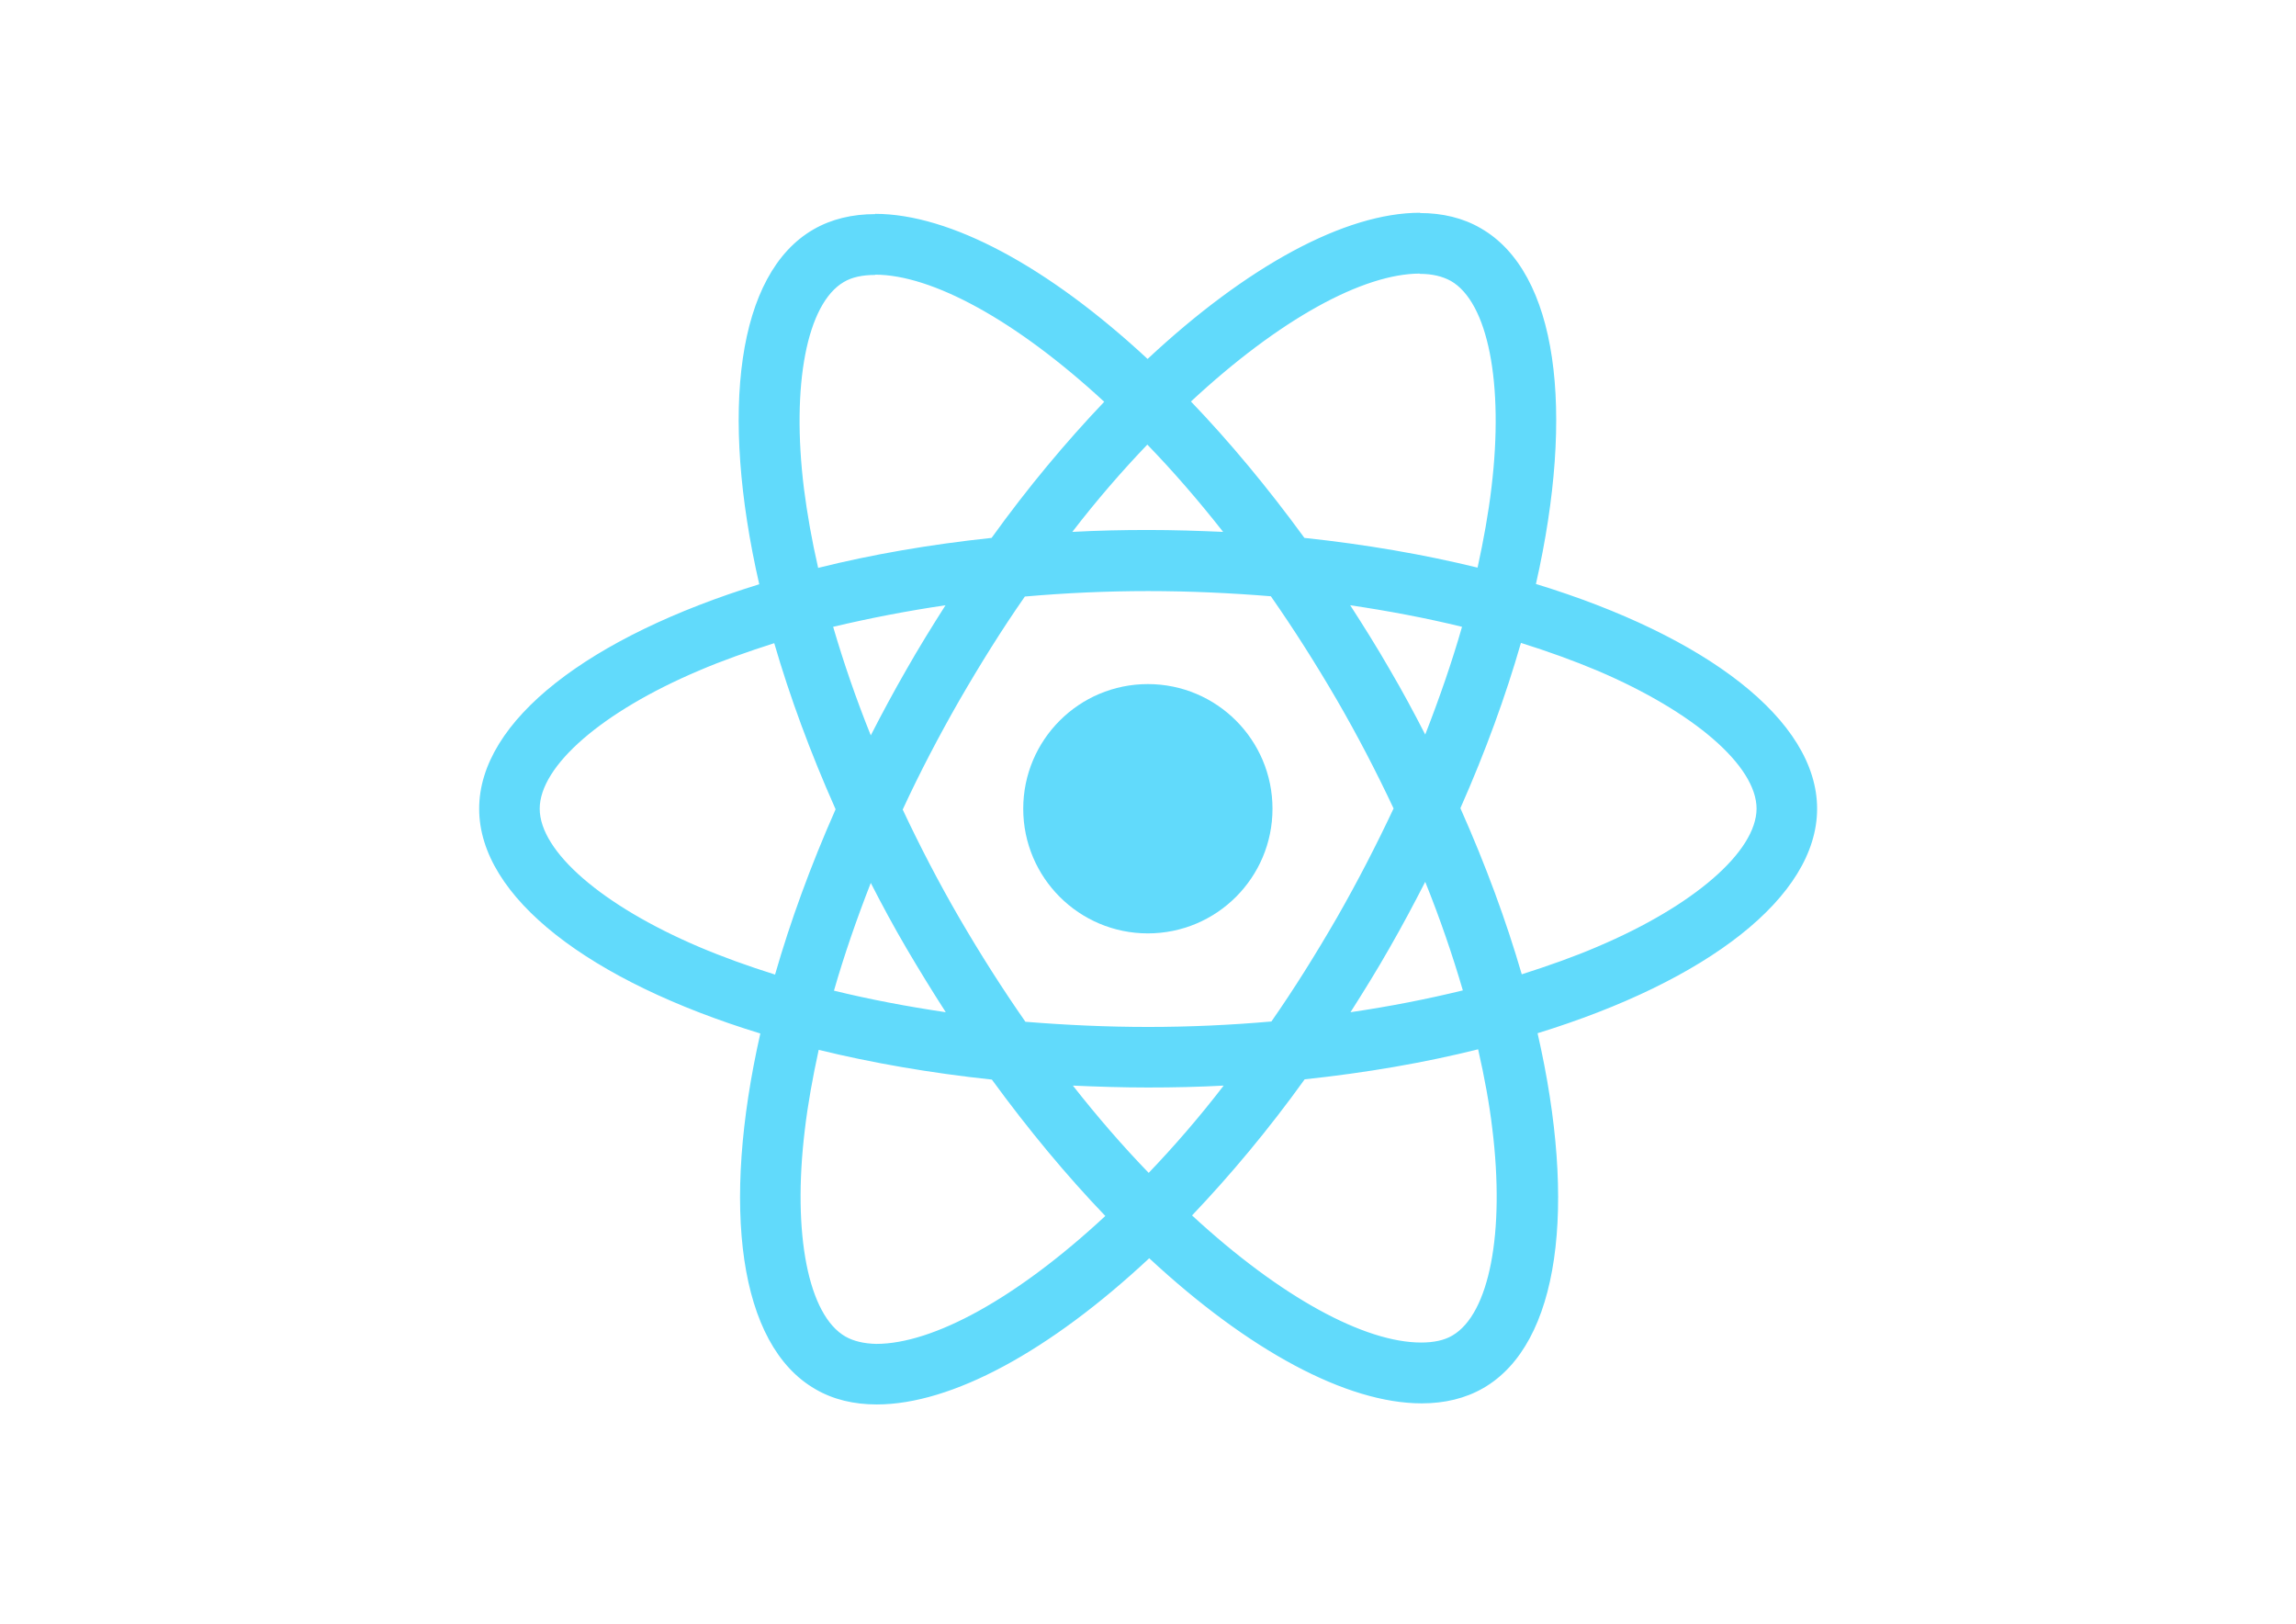
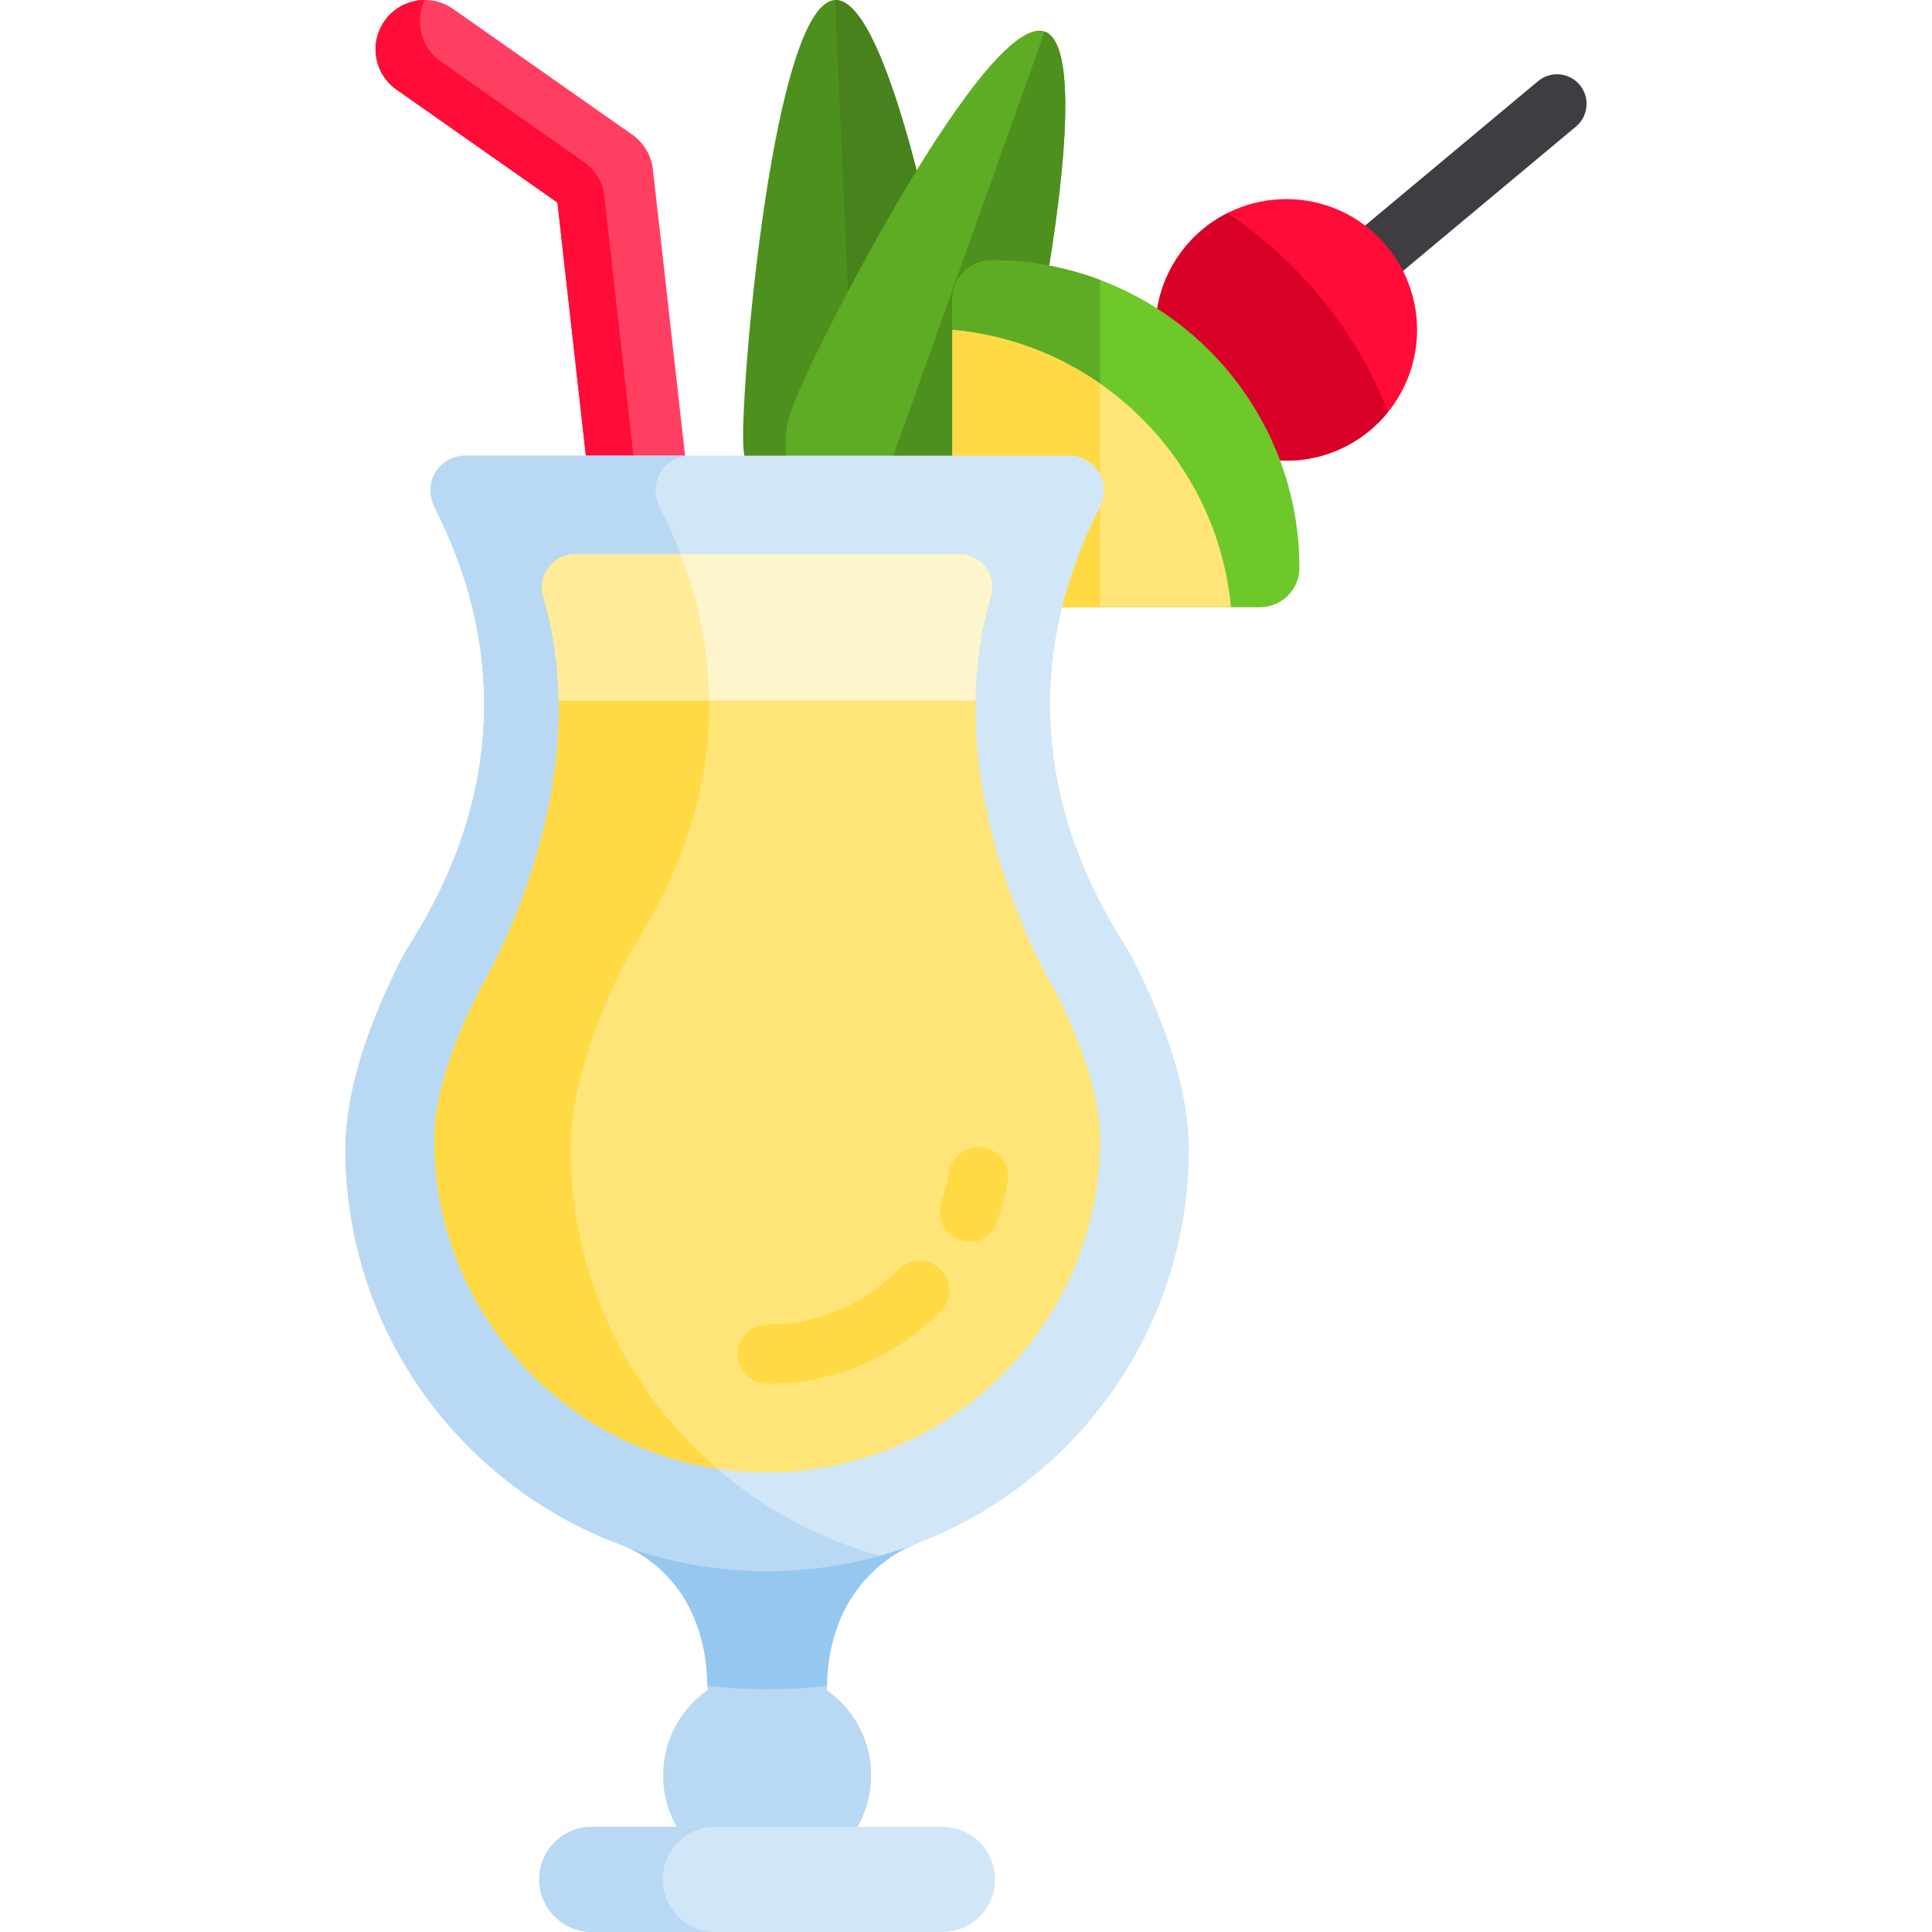
- <svg xmlns="http://www.w3.org/2000/svg" viewBox="0 0 841.9 595.3">
-   <g fill="#61DAFB">
-     <path d="M666.3 296.5c0-32.5-40.7-63.3-103.1-82.4 14.4-63.6 8-114.2-20.2-130.4-6.5-3.8-14.1-5.6-22.4-5.6v22.3c4.6 0 8.3.9 11.4 2.6 13.6 7.8 19.5 37.5 14.9 75.7-1.1 9.4-2.9 19.3-5.1 29.4-19.6-4.8-41-8.5-63.5-10.9-13.5-18.5-27.5-35.3-41.6-50 32.6-30.3 63.2-46.9 84-46.9V78c-27.5 0-63.5 19.6-99.9 53.6-36.4-33.8-72.4-53.2-99.9-53.2v22.3c20.7 0 51.4 16.5 84 46.6-14 14.7-28 31.4-41.3 49.9-22.6 2.4-44 6.1-63.6 11-2.3-10-4-19.7-5.2-29-4.7-38.2 1.1-67.9 14.6-75.8 3-1.8 6.9-2.6 11.5-2.6V78.5c-8.4 0-16 1.8-22.6 5.6-28.1 16.2-34.4 66.7-19.9 130.1-62.2 19.2-102.7 49.9-102.7 82.3 0 32.5 40.7 63.3 103.1 82.4-14.4 63.6-8 114.2 20.2 130.4 6.5 3.8 14.1 5.6 22.5 5.6 27.5 0 63.5-19.6 99.9-53.6 36.4 33.8 72.4 53.2 99.9 53.2 8.4 0 16-1.8 22.6-5.6 28.1-16.2 34.4-66.7 19.9-130.1 62-19.1 102.5-49.9 102.5-82.3zm-130.2-66.7c-3.7 12.9-8.3 26.2-13.5 39.5-4.1-8-8.4-16-13.1-24-4.6-8-9.5-15.8-14.4-23.4 14.2 2.1 27.9 4.7 41 7.9zm-45.8 106.5c-7.8 13.5-15.8 26.3-24.1 38.2-14.9 1.3-30 2-45.2 2-15.1 0-30.2-.7-45-1.9-8.3-11.9-16.4-24.6-24.2-38-7.6-13.1-14.5-26.4-20.8-39.8 6.2-13.4 13.2-26.8 20.7-39.9 7.8-13.5 15.8-26.3 24.1-38.2 14.9-1.3 30-2 45.2-2 15.1 0 30.2.7 45 1.9 8.3 11.9 16.4 24.6 24.2 38 7.6 13.1 14.5 26.4 20.8 39.8-6.3 13.4-13.2 26.8-20.7 39.9zm32.3-13c5.4 13.4 10 26.8 13.8 39.8-13.1 3.2-26.9 5.9-41.2 8 4.9-7.7 9.8-15.6 14.4-23.7 4.6-8 8.9-16.1 13-24.1zM421.2 430c-9.3-9.6-18.6-20.3-27.8-32 9 .4 18.2.7 27.5.7 9.4 0 18.7-.2 27.8-.7-9 11.7-18.3 22.4-27.5 32zm-74.4-58.9c-14.2-2.1-27.9-4.7-41-7.9 3.7-12.9 8.3-26.2 13.5-39.5 4.1 8 8.4 16 13.1 24 4.7 8 9.5 15.8 14.4 23.4zM420.7 163c9.3 9.6 18.6 20.3 27.8 32-9-.4-18.2-.7-27.5-.7-9.4 0-18.7.2-27.8.7 9-11.7 18.3-22.4 27.5-32zm-74 58.9c-4.9 7.7-9.8 15.6-14.4 23.7-4.6 8-8.9 16-13 24-5.4-13.4-10-26.8-13.8-39.8 13.1-3.1 26.9-5.8 41.2-7.9zm-90.5 125.2c-35.4-15.1-58.3-34.9-58.3-50.6 0-15.7 22.9-35.6 58.3-50.6 8.6-3.7 18-7 27.7-10.1 5.7 19.6 13.2 40 22.5 60.9-9.2 20.8-16.6 41.1-22.2 60.6-9.9-3.1-19.3-6.5-28-10.2zM310 490c-13.6-7.8-19.5-37.5-14.9-75.7 1.1-9.4 2.9-19.3 5.1-29.4 19.6 4.8 41 8.5 63.5 10.9 13.5 18.5 27.5 35.3 41.6 50-32.6 30.3-63.2 46.9-84 46.9-4.5-.1-8.3-1-11.3-2.7zm237.2-76.2c4.7 38.2-1.1 67.9-14.6 75.8-3 1.8-6.9 2.6-11.5 2.6-20.7 0-51.4-16.5-84-46.6 14-14.7 28-31.4 41.3-49.9 22.6-2.4 44-6.1 63.6-11 2.3 10.1 4.1 19.8 5.2 29.1zm38.5-66.7c-8.6 3.7-18 7-27.7 10.1-5.7-19.6-13.2-40-22.5-60.9 9.2-20.8 16.6-41.1 22.2-60.6 9.9 3.1 19.3 6.5 28.1 10.2 35.4 15.1 58.3 34.9 58.3 50.6-.1 15.7-23 35.6-58.4 50.6zM320.8 78.4z" />
-     <circle cx="420.9" cy="296.5" r="45.7" />
-     <path d="M520.5 78.1z" />
+ <svg xmlns="http://www.w3.org/2000/svg" version="1.1" id="Capa_1" x="0px" y="0px" viewBox="0 0 512.001 512.001" style="enable-background:new 0 0 512.001 512.001;" xml:space="preserve">
+   <path style="fill:#B9D8F4;" d="M243.414,408.862h-80.232c0,0,24.313,6.536,24.313,39.039l0,0  c-7.114,4.986-11.769,13.241-11.769,22.588c0,15.227,12.344,27.572,27.572,27.572s27.572-12.344,27.572-27.572  c0-9.333-4.641-17.576-11.737-22.565l0,0C219.133,416.327,243.414,408.862,243.414,408.862z" />
+   <path style="fill:#96C8EF;" d="M243.414,408.862h-80.232c0,0,23.733,6.402,24.287,37.932c5.199,0.575,10.479,0.88,15.829,0.88  c5.361,0,10.652-0.306,15.863-0.884C219.741,416.161,243.414,408.862,243.414,408.862z" />
+   <path style="fill:#D1E7F8;" d="M249.771,512.001h-92.945c-7.666,0-13.94-6.273-13.94-13.94l0,0c0-7.666,6.273-13.94,13.94-13.94  h92.945c7.666,0,13.94,6.273,13.94,13.94l0,0C263.71,505.728,257.437,512.001,249.771,512.001z" />
+   <path style="fill:#B9D8F4;" d="M175.626,498.061L175.626,498.061c0-7.666,6.273-13.94,13.94-13.94h-32.74  c-7.666,0-13.94,6.273-13.94,13.94l0,0c0,7.666,6.273,13.94,13.94,13.94h32.74C181.898,512.001,175.626,505.728,175.626,498.061z" />
+   <path style="fill:#FF3F62;" d="M161.701,178.105L147.73,53.691L105.08,23.753c-5.904-4.144-7.331-12.29-3.186-18.195  c4.145-5.904,12.291-7.33,18.195-3.186l47.469,33.321c3.064,2.15,5.057,5.513,5.475,9.233l14.629,130.264  c0.806,7.168-4.347,13.694-11.522,14.437C165.795,190.698,162.451,184.779,161.701,178.105z" />
+   <path style="fill:#FF0C38;" d="M186.428,182.278c-6.561,0-12.214-4.931-12.963-11.605L160.072,51.42  c-0.554-4.929-4.844-8.153-4.845-8.154l-38.385-26.944c-5.299-3.72-6.977-10.658-4.272-16.311l0,0  c-4.103,0.007-8.141,1.934-10.678,5.547c-4.144,5.904-2.718,14.05,3.186,18.195l42.651,29.938L161.7,178.106  c0.749,6.674,4.094,12.593,14.437,11.522c4.627-0.48,8.401-3.37,10.29-7.28c0.008-0.02,0.015-0.051,0.024-0.07  C186.445,182.277,186.436,182.278,186.428,182.278z" />
+   <path style="fill:#4E901E;" d="M255.906,115.233c0.714,16.274-11.901,30.046-28.176,30.76s-30.046-11.901-30.76-28.176  c-0.714-16.274,8.084-117.099,24.359-117.812S255.193,98.958,255.906,115.233z" />
+   <path style="fill:#47821C;" d="M255.906,115.263C255.204,99.254,238.174,2.56,222.128,0.082l-0.799-0.048l6.406,145.988  C244.008,145.307,256.62,131.536,255.906,115.263z" />
+   <path style="fill:#5EAC24;" d="M265.427,128.131c-5.477,15.342-22.355,23.339-37.696,17.863  c-15.342-5.477-23.339-22.355-17.863-37.696S261.518,2.894,276.861,8.371C292.203,13.848,270.904,112.789,265.427,128.131z" />
+   <path style="fill:#4E901E;" d="M265.427,128.131c5.477-15.342,26.776-114.283,11.433-119.76l-49.13,137.622  C243.073,151.47,259.95,143.473,265.427,128.131z" />
+   <path style="fill:#3E3D42;" d="M334.861,92.446c-2.554-3.495-2.329-8.264,0.993-11.038l71.749-59.904  c3.323-2.774,8.263-2.329,11.037,0.994s2.329,8.264-0.993,11.038L345.898,93.44C344.432,94.663,339.657,99.008,334.861,92.446z" />
+   <circle style="fill:#FF0C38;" cx="340.879" cy="87.428" r="34.659" />
+   <path style="fill:#D80027;" d="M367.871,109.147c-8.528-21.596-23.538-39.947-42.615-52.656  c-11.291,5.712-19.036,17.415-19.036,30.933c0,19.139,15.516,34.656,34.656,34.656C351.789,122.079,361.519,117.031,367.871,109.147  z" />
+   <path style="fill:#6DC82A;" d="M262.857,68.967c-5.77,0-10.449,4.678-10.449,10.449v71.053c0,5.771,4.679,10.449,10.449,10.449  h71.053c5.77,0,10.449-4.678,10.449-10.449C344.359,105.529,307.798,68.967,262.857,68.967z" />
+   <path style="fill:#5EAC24;" d="M262.857,68.967c-5.77,0-10.449,4.678-10.449,10.449v71.053c0,5.771,4.679,10.449,10.449,10.449  h28.66V74.185C282.596,70.821,272.94,68.967,262.857,68.967z" />
+   <path style="fill:#FFE477;" d="M252.408,87.424v63.046c0,5.771,4.679,10.449,10.449,10.449h63.368  C322.574,121.969,291.406,90.911,252.408,87.424z" />
+   <path style="fill:#FFDA44;" d="M252.408,87.424v63.046c0,5.771,4.679,10.449,10.449,10.449h28.66v-59.262  C280.221,93.798,266.855,88.716,252.408,87.424z" />
+   <path style="fill:#D1E7F8;" d="M299.998,253.689c-3.779-7.432-40.821-55.492-8.714-118.915c1.508-2.979,1.73-6.438,0.076-9.338  c-1.653-2.901-4.736-4.692-8.074-4.692H123.311c-3.338,0-6.421,1.791-8.074,4.692c-1.653,2.901-1.432,6.359,0.076,9.338  c32.107,63.422-4.935,111.482-8.714,118.915c-9.991,19.646-15.058,36.766-15.058,50.88c0,61.624,50.134,111.757,111.757,111.758  c61.624,0,111.757-50.134,111.757-111.758C315.055,290.454,309.989,273.336,299.998,253.689z" />
+   <path style="fill:#B9D8F4;" d="M151.205,304.569c0-14.114,5.066-31.233,15.058-50.88c3.779-7.432,40.821-55.492,8.714-118.915  c-1.508-2.979-1.73-6.438-0.076-9.338c1.653-2.901,4.735-4.692,8.074-4.692H123.31c-3.338,0-6.421,1.791-8.074,4.692  c-1.653,2.901-1.432,6.359,0.076,9.338c32.107,63.422-4.935,111.482-8.714,118.915c-9.992,19.646-15.058,36.766-15.058,50.88  c0,61.624,50.134,111.757,111.757,111.758c10.329,0,20.332-1.415,29.833-4.05C185.945,399.192,151.205,355.864,151.205,304.569z" />
+   <path style="fill:#FFE477;" d="M279.371,262.076c-0.077-0.155-31.963-52.374-16.787-103.869c0.786-2.664,0.35-5.539-1.295-7.778  c-1.645-2.239-4.257-3.561-7.035-3.561H152.341c-2.778,0-5.391,1.322-7.035,3.561c-1.646,2.239-2.08,5.113-1.295,7.778  c15.176,51.494-16.709,103.714-16.787,103.869c-8.06,15.912-12.147,29.339-12.147,39.908c0,48.644,39.576,88.221,88.22,88.221  s88.22-39.576,88.22-88.221C291.518,291.415,287.432,277.988,279.371,262.076z" />
+   <g>
+     <path style="fill:#FFDA44;" d="M190.081,389.211c-23.788-20.508-38.875-50.843-38.875-84.642c0-14.114,5.066-31.233,15.058-50.88   c3.535-6.952,36.168-49.453,14.095-106.822h-28.017c-2.778,0-5.391,1.322-7.035,3.561c-1.645,2.238-2.08,5.113-1.295,7.778   c15.176,51.494-16.709,103.714-16.787,103.869c-8.06,15.912-12.147,29.339-12.147,39.908   C115.078,346.137,147.684,382.814,190.081,389.211z" />
+     <path style="fill:#FFDA44;" d="M254.214,328.496c-4.099-1.391-6.193-5.948-4.731-10.022c0.929-2.591,1.64-5.284,2.117-8.003   c0.748-4.262,4.813-7.112,9.072-6.367c4.263,0.747,7.115,4.809,6.368,9.072c-0.631,3.595-1.574,7.158-2.803,10.587   C263.088,326.964,259.984,330.453,254.214,328.496z" />
+     <path style="fill:#FFDA44;" d="M203.298,366.694c-4.328,0-7.837-3.509-7.837-7.837c0-4.328,3.509-7.837,7.837-7.837   c13.17,0,25.539-5.171,34.835-14.562c3.044-3.077,8.005-3.101,11.082-0.057c3.075,3.045,3.101,8.007,0.056,11.082   C237.011,359.872,220.684,366.694,203.298,366.694z" />
  </g>
+   <path style="fill:#FFF5CC;" d="M254.254,146.868H152.342c-2.778,0-5.391,1.323-7.035,3.561c-1.645,2.239-2.08,5.113-1.295,7.778  c2.719,9.225,3.922,18.473,4.073,27.441h110.427c0.151-8.968,1.354-18.216,4.073-27.441c0.786-2.664,0.35-5.539-1.295-7.778  C259.645,148.189,257.033,146.868,254.254,146.868z" />
+   <path style="fill:#FFEB99;" d="M152.341,146.868c-2.778,0-5.391,1.323-7.035,3.561c-1.645,2.239-2.08,5.113-1.295,7.778  c2.719,9.225,3.922,18.473,4.073,27.441h39.873c-0.117-11.859-2.252-24.882-7.6-38.781h-28.017V146.868z" />
+   <g>
+ </g>
+   <g>
+ </g>
+   <g>
+ </g>
+   <g>
+ </g>
+   <g>
+ </g>
+   <g>
+ </g>
+   <g>
+ </g>
+   <g>
+ </g>
+   <g>
+ </g>
+   <g>
+ </g>
+   <g>
+ </g>
+   <g>
+ </g>
+   <g>
+ </g>
+   <g>
+ </g>
+   <g>
+ </g>
</svg>
